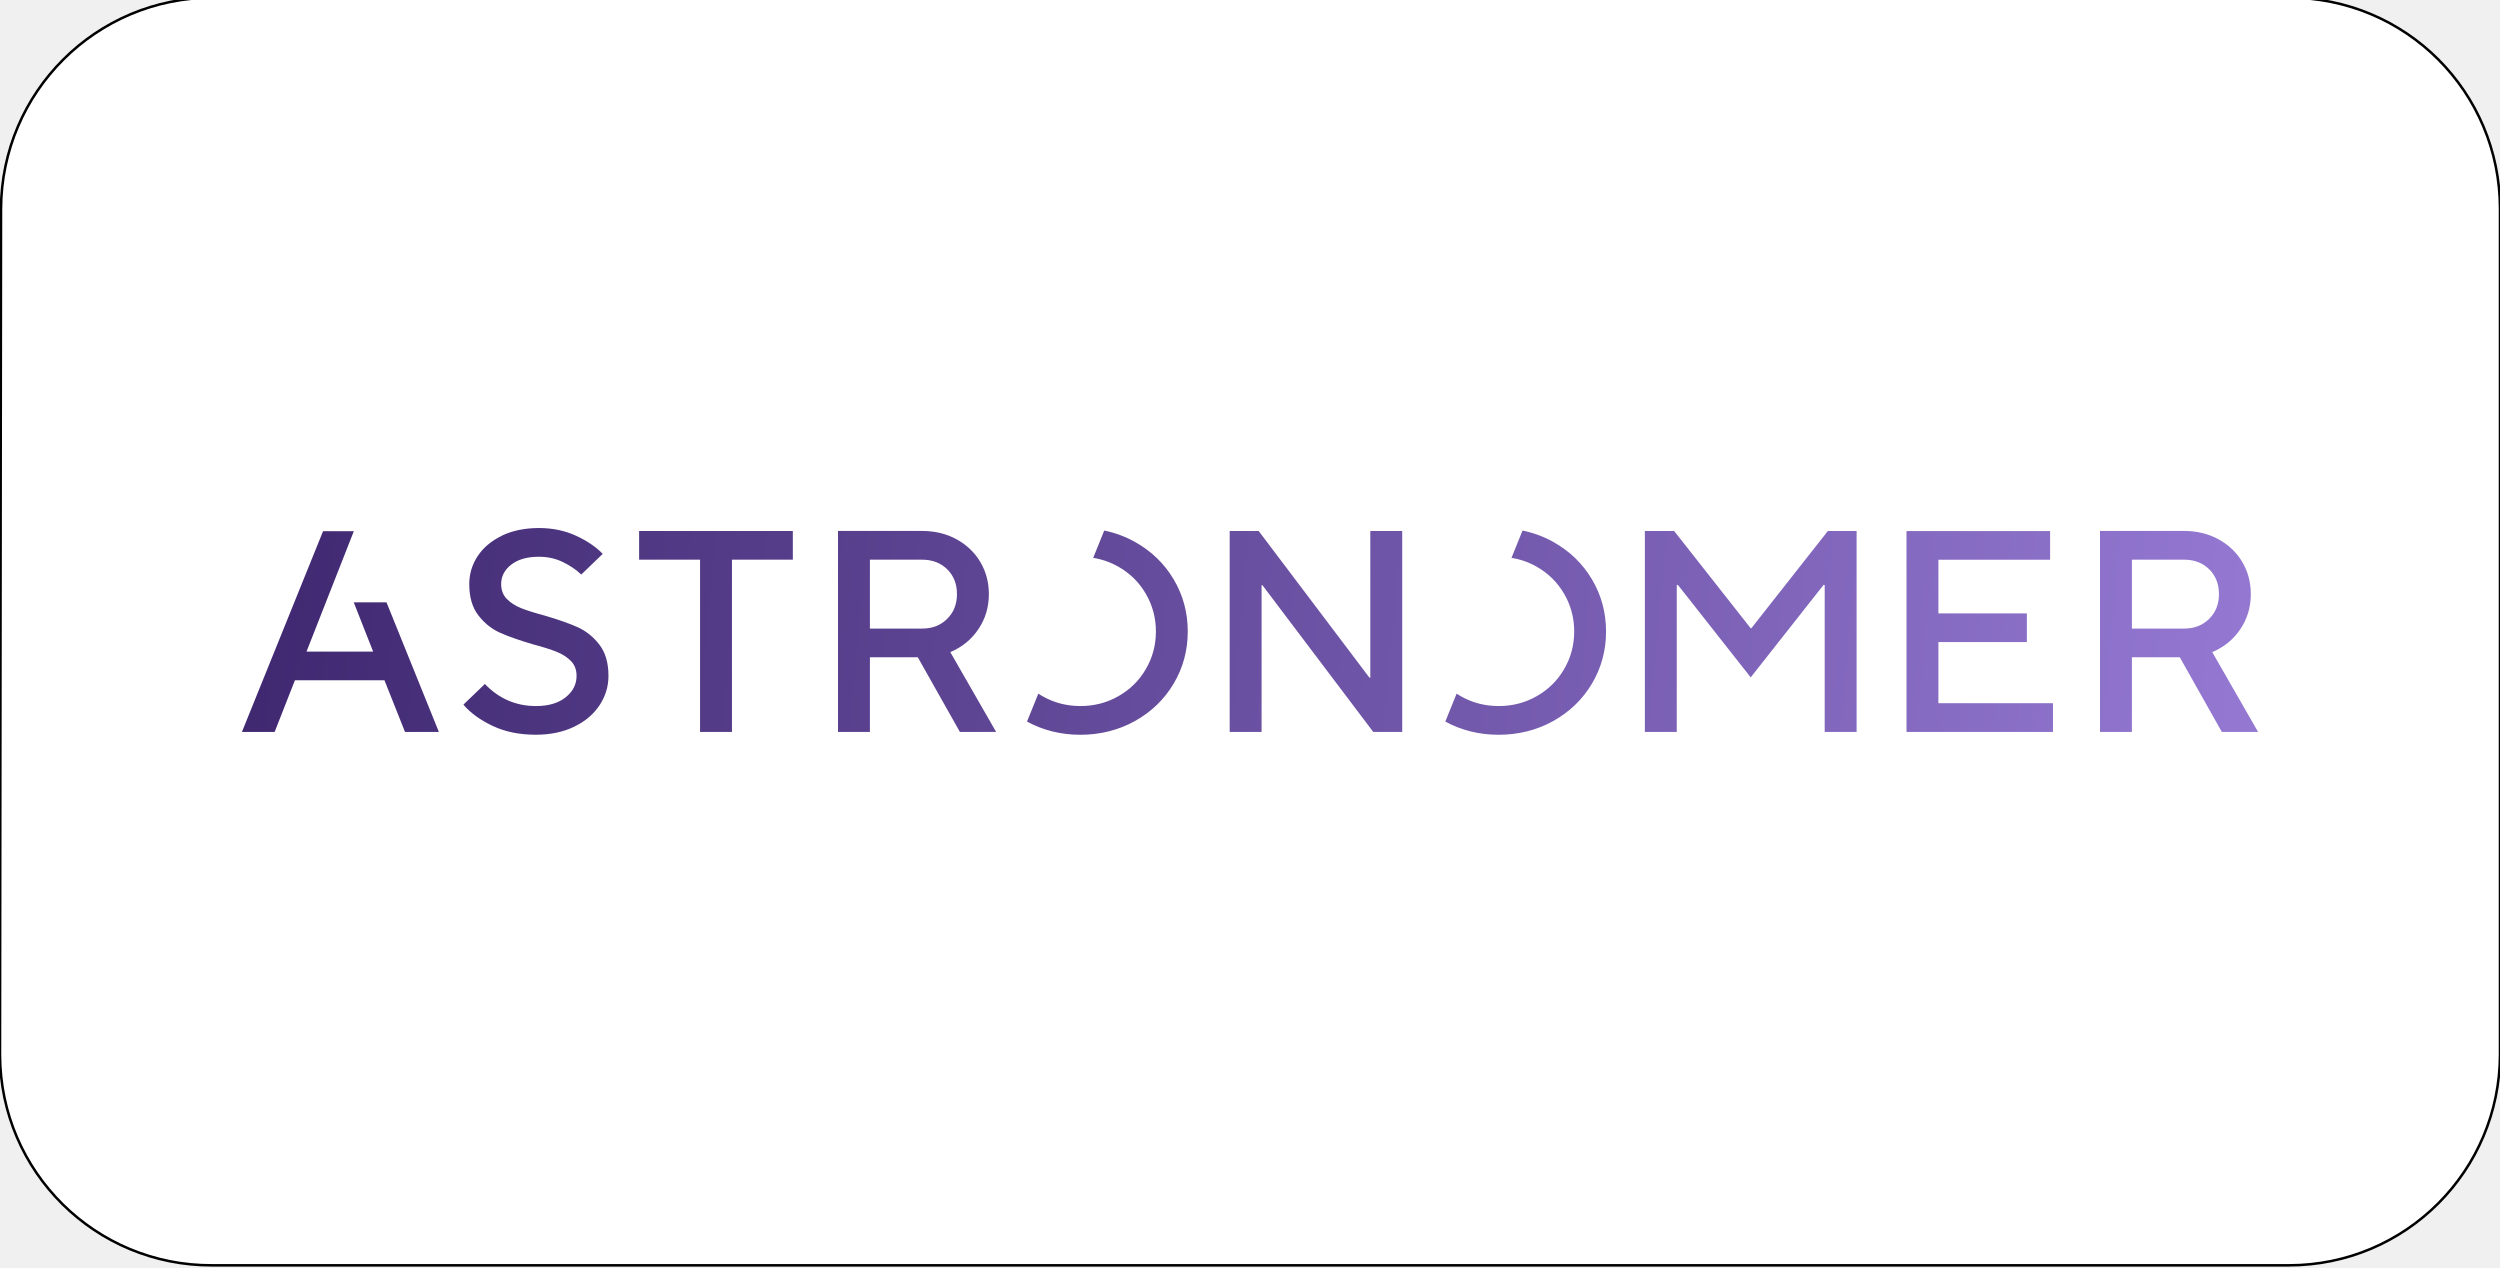
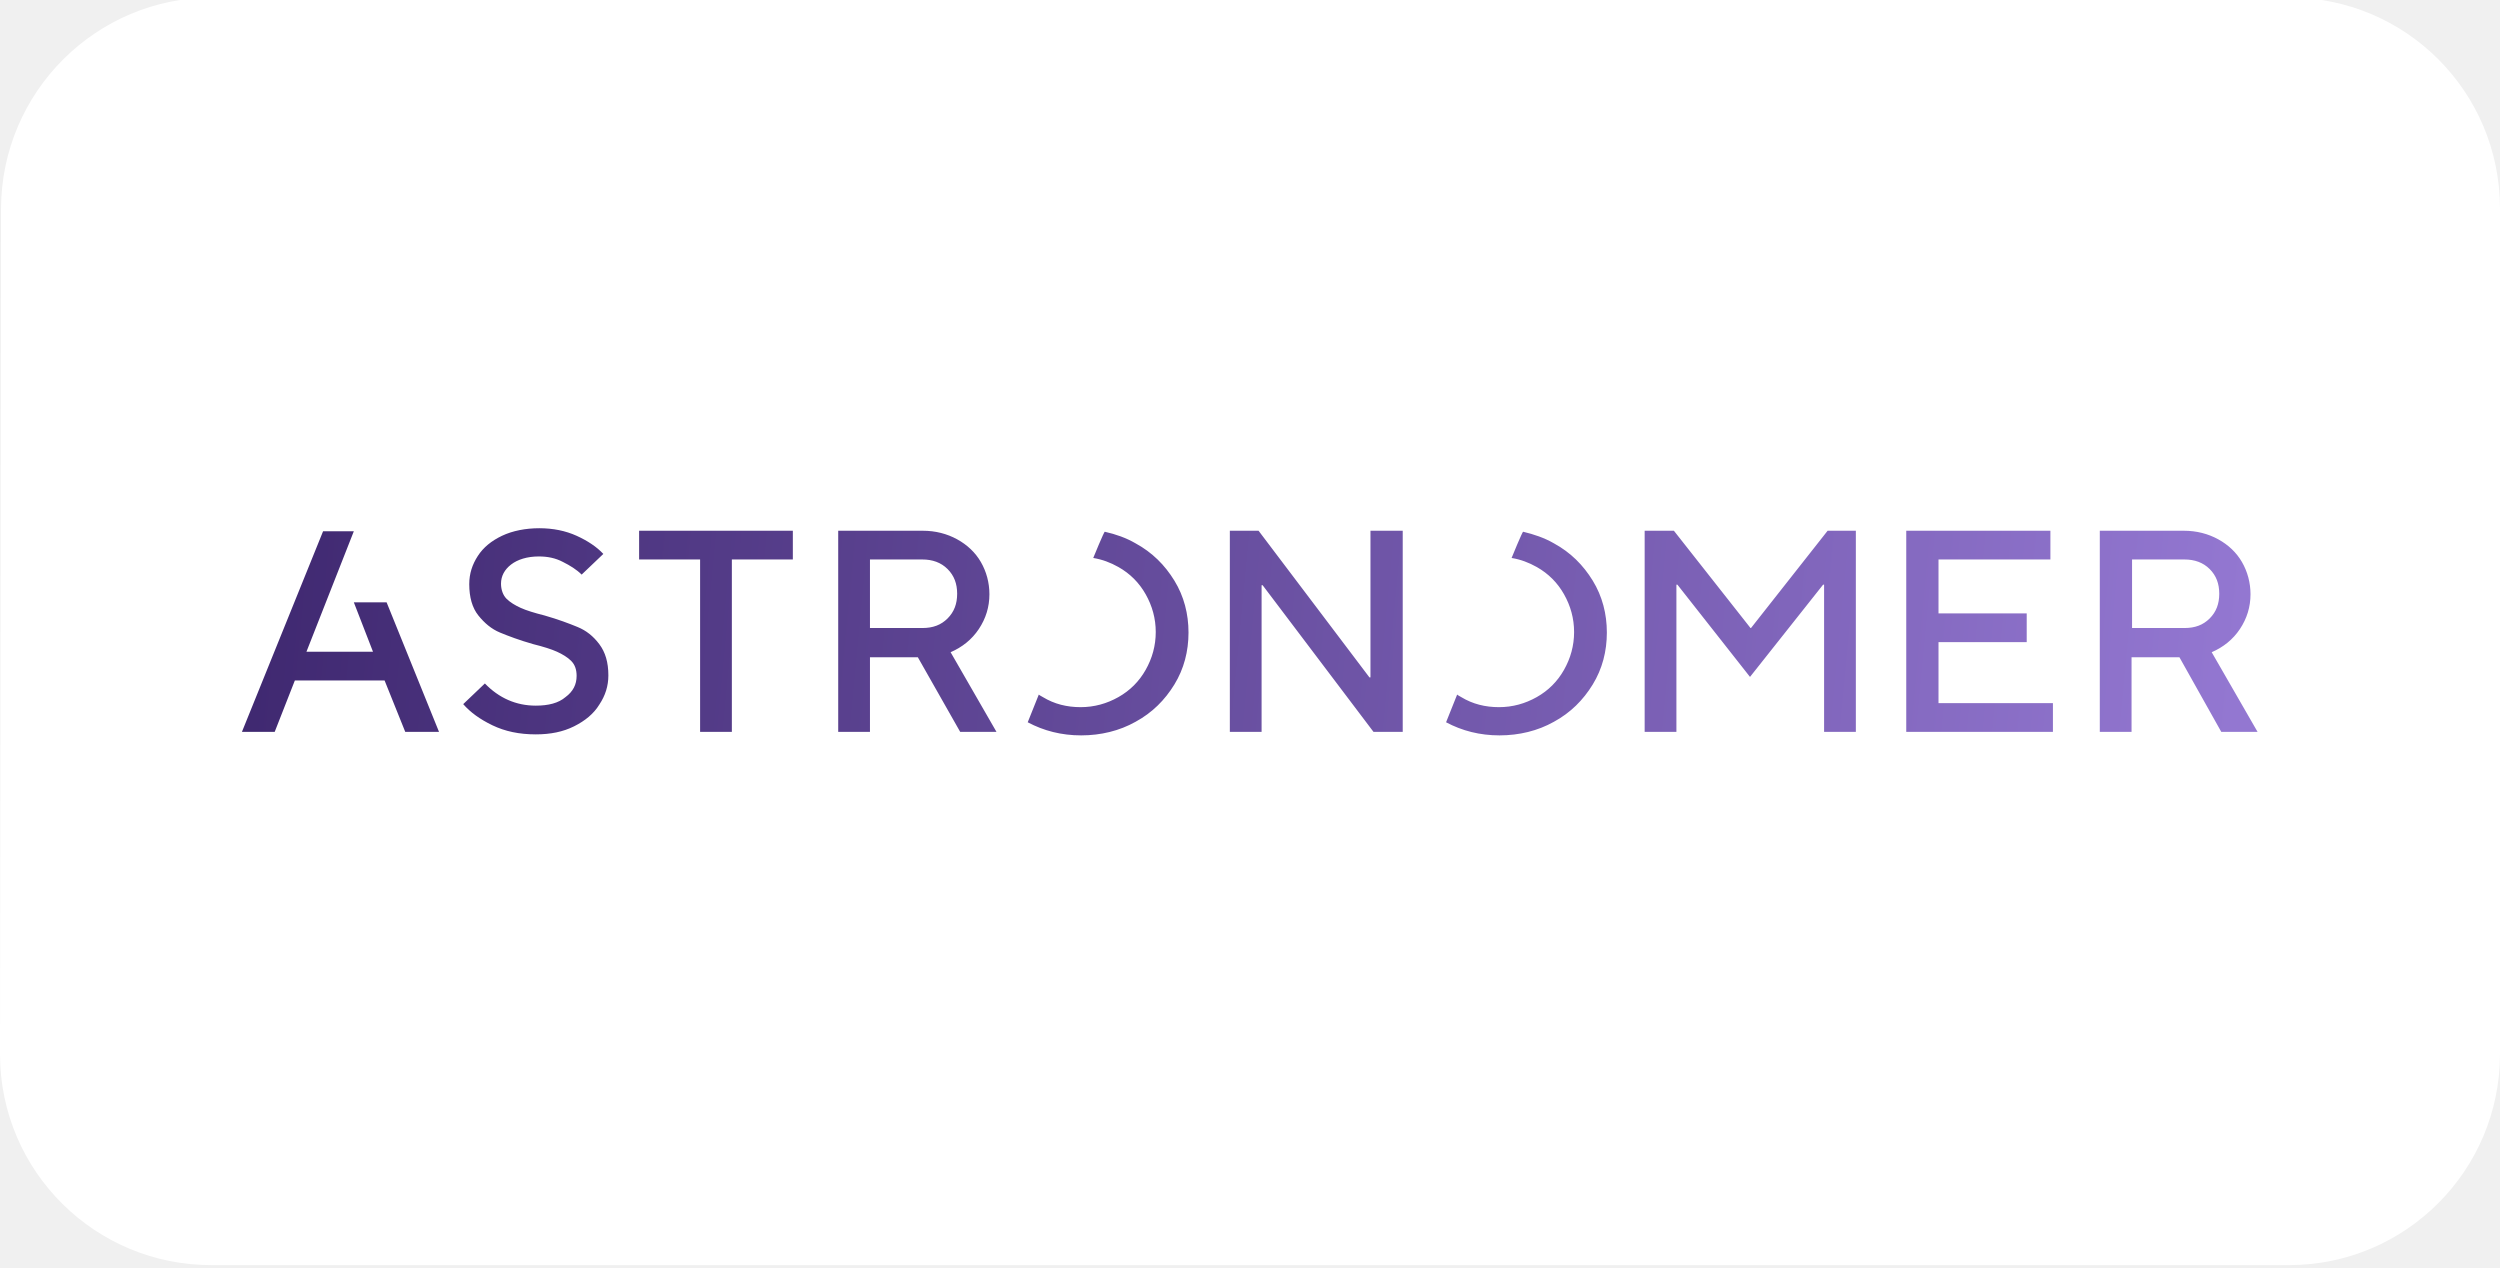
- <svg xmlns="http://www.w3.org/2000/svg" id="Layer_2" viewBox="0 0 496 251.4">
-   <defs>
-     <style>.cls-1{fill:#fff;stroke:#000;stroke-miterlimit:10;stroke-width:.5px;}.cls-1,.cls-2{fill-rule:evenodd;}.cls-2{fill:url(#linear-gradient);stroke-width:0px;}</style>
-     <linearGradient id="linear-gradient" x1=".48" y1="243.95" x2="1.49" y2="243.94" gradientTransform="translate(-148 10127.1) scale(400 -41)" gradientUnits="userSpaceOnUse">
-       <stop offset="0" stop-color="#3f2870" />
-       <stop offset="1" stop-color="#9377d1" />
-     </linearGradient>
-   </defs>
+ <svg xmlns="http://www.w3.org/2000/svg" version="1.1" id="Layer_2_00000176014759464633046900000000418086197475753353_" x="0px" y="0px" viewBox="0 0 496 251.4" style="enable-background:new 0 0 496 251.4;" xml:space="preserve">
+   <style type="text/css">
+ 	.st0{fill-rule:evenodd;clip-rule:evenodd;fill:#FFFFFF;}
+ 	.st1{fill-rule:evenodd;clip-rule:evenodd;fill:url(#SVGID_1_);}
+ </style>
  <g id="Layer_1-2">
-     <path class="cls-1" d="m.2,41.44H.2C.3,18.24,19.1-.46,42.2-.46h411.9c23.2,0,41.9,18.7,41.9,41.9h0v167.7c0,23.1-18.7,41.9-41.9,41.9H42.1c-23.1.1-42-18.5-42.1-41.7v-.2L.2,41.44Z" />
+     <path class="st0" d="M0.2,41.4L0.2,41.4c0.1-23.2,18.9-41.9,42-41.9h411.9c23.2,0,41.9,18.7,41.9,41.9l0,0v167.7   c0,23.1-18.7,41.9-41.9,41.9h-412C19,251.1,0.1,232.5,0,209.3v-0.2L0.2,41.4z" />
    <g id="Symbols">
      <g id="astronomer-logo">
-         <path class="cls-2" d="m99.58,106.29c-2.09,1.01-3.69,2.35-4.81,4.04-1.11,1.69-1.67,3.54-1.67,5.55,0,2.58.6,4.65,1.81,6.21,1.21,1.56,2.64,2.7,4.29,3.44,1.65.74,3.84,1.51,6.56,2.31,1.99.53,3.56,1.02,4.69,1.48,1.13.46,2.07,1.06,2.82,1.82.75.76,1.12,1.75,1.12,2.96,0,1.67-.72,3.09-2.16,4.24-1.44,1.16-3.41,1.74-5.9,1.74-3.95,0-7.33-1.46-10.13-4.38l-4.26,4.1c1.38,1.63,3.31,3.04,5.78,4.21,2.47,1.18,5.34,1.76,8.6,1.76,2.88,0,5.41-.53,7.6-1.59,2.19-1.06,3.86-2.49,5.04-4.27,1.17-1.78,1.76-3.72,1.76-5.81,0-2.58-.6-4.65-1.81-6.21-1.21-1.56-2.64-2.7-4.29-3.45-1.65-.74-3.84-1.51-6.56-2.31-2-.53-3.56-1.03-4.69-1.48-1.13-.46-2.07-1.06-2.82-1.82-.75-.76-1.12-1.75-1.12-2.96,0-1.52.66-2.8,1.99-3.84s3.16-1.57,5.5-1.57c1.73,0,3.31.35,4.75,1.05,1.44.7,2.66,1.53,3.65,2.48l4.26-4.1c-1.3-1.37-3.06-2.56-5.27-3.59-2.21-1.02-4.67-1.54-7.39-1.54s-5.25.5-7.34,1.51h0Zm200.3,4.39c1.77.28,3.44.87,5.01,1.76,2.3,1.31,4.11,3.1,5.44,5.38,1.32,2.28,1.99,4.76,1.99,7.46s-.66,5.18-1.99,7.46c-1.32,2.28-3.14,4.07-5.44,5.38-2.3,1.31-4.81,1.96-7.54,1.96s-5.24-.65-7.54-1.96c-.28-.16-.56-.33-.82-.5l-2.24,5.54c3.2,1.74,6.74,2.62,10.6,2.62s7.56-.91,10.82-2.73c3.26-1.82,5.82-4.3,7.68-7.43,1.86-3.13,2.79-6.58,2.79-10.33s-.93-7.2-2.79-10.34c-1.86-3.13-4.42-5.61-7.68-7.43-1.91-1.07-3.95-1.82-6.1-2.26l-2.19,5.42Zm-82.99,0c1.77.28,3.44.87,5.01,1.76,2.3,1.31,4.12,3.1,5.44,5.38,1.32,2.28,1.99,4.76,1.99,7.46s-.66,5.18-1.99,7.46c-1.32,2.28-3.14,4.07-5.44,5.38-2.3,1.31-4.82,1.96-7.54,1.96s-5.24-.65-7.54-1.96c-.28-.16-.56-.33-.82-.5l-2.24,5.54c3.2,1.74,6.74,2.62,10.6,2.62s7.56-.91,10.82-2.73c3.26-1.82,5.82-4.3,7.68-7.43,1.86-3.13,2.79-6.58,2.79-10.33s-.93-7.2-2.79-10.34c-1.86-3.13-4.42-5.61-7.68-7.43-1.91-1.07-3.95-1.82-6.1-2.26l-2.19,5.42Zm199.75-5.33v39.86h6.33v-14.81h9.5l8.34,14.81h7.19l-9.09-15.83c2.34-.99,4.2-2.51,5.58-4.56,1.38-2.05,2.07-4.37,2.07-6.95,0-2.35-.57-4.48-1.7-6.38-1.13-1.9-2.7-3.4-4.72-4.5-2.01-1.1-4.29-1.65-6.82-1.65h-16.69Zm6.33,5.69h10.36c2.03,0,3.69.64,4.98,1.91,1.28,1.27,1.93,2.91,1.93,4.92s-.64,3.61-1.93,4.9c-1.29,1.29-2.94,1.94-4.98,1.94h-10.36v-13.67Zm-44.72-5.69v39.86h29.06v-5.69h-22.73v-12.13h17.55v-5.69h-17.55v-10.65h22.16v-5.69h-28.49Zm-15.6,0l-15.19,19.3h-.12l-15.19-19.3h-5.81v39.86h6.33v-29.16h.23l14.44,18.34,14.45-18.34h.23v29.16h6.33v-39.86h-5.7Zm-90.78,0v29.1h-.17l-21.98-29.1h-5.75v39.86h6.33v-29.1h.17l21.98,29.1h5.75v-39.86h-6.33Zm-105.61,0v39.86h6.33v-14.81h9.5l8.35,14.81h7.19l-9.09-15.83c2.34-.99,4.2-2.51,5.58-4.56,1.38-2.05,2.07-4.37,2.07-6.95,0-2.35-.57-4.48-1.7-6.38-1.13-1.9-2.7-3.4-4.72-4.5-2.01-1.1-4.29-1.65-6.82-1.65h-16.69Zm6.33,5.69h10.36c2.03,0,3.69.64,4.98,1.91,1.29,1.27,1.93,2.91,1.93,4.92s-.64,3.61-1.93,4.9c-1.29,1.29-2.94,1.94-4.98,1.94h-10.36v-13.67Zm-45.79-5.69v5.69h12.09v34.17h6.33v-34.17h12.08v-5.69h-30.5Zm-62.71.05l-16.09,39.81h6.49l4.02-10.24h17.77l4.07,10.24h6.72l-10.39-25.71h-6.5l3.85,9.78h-13.22l9.39-23.89h-6.12Z" />
+         <linearGradient id="SVGID_1_" gradientUnits="userSpaceOnUse" x1="-48.398" y1="310.136" x2="-47.388" y2="310.146" gradientTransform="matrix(400 0 0 41 19403 -12590.384)">
+           <stop offset="0" style="stop-color:#3F2870" />
+           <stop offset="1" style="stop-color:#9377D1" />
+         </linearGradient>
+         <path class="st1" d="M99.6,106.3c-2.1,1-3.7,2.3-4.8,4c-1.1,1.7-1.7,3.5-1.7,5.6c0,2.6,0.6,4.7,1.8,6.2s2.6,2.7,4.3,3.4     c1.7,0.7,3.8,1.5,6.6,2.3c2,0.5,3.6,1,4.7,1.5c1.1,0.5,2.1,1.1,2.8,1.8c0.8,0.8,1.1,1.8,1.1,3c0,1.7-0.7,3.1-2.2,4.2     c-1.4,1.2-3.4,1.7-5.9,1.7c-3.9,0-7.3-1.5-10.1-4.4l-4.3,4.1c1.4,1.6,3.3,3,5.8,4.2c2.5,1.2,5.3,1.8,8.6,1.8     c2.9,0,5.4-0.5,7.6-1.6s3.9-2.5,5-4.3c1.2-1.8,1.8-3.7,1.8-5.8c0-2.6-0.6-4.6-1.8-6.2c-1.2-1.6-2.6-2.7-4.3-3.4     c-1.7-0.7-3.8-1.5-6.6-2.3c-2-0.5-3.6-1-4.7-1.5c-1.1-0.5-2.1-1.1-2.8-1.8s-1.1-1.8-1.1-3c0-1.5,0.7-2.8,2-3.8s3.2-1.6,5.5-1.6     c1.7,0,3.3,0.3,4.8,1.1c1.4,0.7,2.7,1.5,3.7,2.5l4.3-4.1c-1.3-1.4-3.1-2.6-5.3-3.6c-2.2-1-4.7-1.5-7.4-1.5     S101.7,105.3,99.6,106.3L99.6,106.3L99.6,106.3z M299.9,110.7c1.8,0.3,3.4,0.9,5,1.8c2.3,1.3,4.1,3.1,5.4,5.4     c1.3,2.3,2,4.8,2,7.5s-0.7,5.2-2,7.5c-1.3,2.3-3.1,4.1-5.4,5.4s-4.8,2-7.5,2s-5.2-0.6-7.5-2c-0.3-0.2-0.6-0.3-0.8-0.5l-2.2,5.5     c3.2,1.7,6.7,2.6,10.6,2.6s7.6-0.9,10.8-2.7c3.3-1.8,5.8-4.3,7.7-7.4c1.9-3.1,2.8-6.6,2.8-10.3s-0.9-7.2-2.8-10.3     c-1.9-3.1-4.4-5.6-7.7-7.4c-1.9-1.1-4-1.8-6.1-2.3C302.1,105.3,299.9,110.7,299.9,110.7z M216.9,110.7c1.8,0.3,3.4,0.9,5,1.8     c2.3,1.3,4.1,3.1,5.4,5.4s2,4.8,2,7.5s-0.7,5.2-2,7.5c-1.3,2.3-3.1,4.1-5.4,5.4s-4.8,2-7.5,2s-5.2-0.6-7.5-2     c-0.3-0.2-0.6-0.3-0.8-0.5l-2.2,5.5c3.2,1.7,6.7,2.6,10.6,2.6s7.6-0.9,10.8-2.7c3.3-1.8,5.8-4.3,7.7-7.4     c1.9-3.1,2.8-6.6,2.8-10.3s-0.9-7.2-2.8-10.3c-1.9-3.1-4.4-5.6-7.7-7.4c-1.9-1.1-3.9-1.8-6.1-2.3     C219.1,105.3,216.9,110.7,216.9,110.7z M416.6,105.3v39.9h6.3v-14.8h9.5l8.3,14.8h7.2l-9.1-15.8c2.3-1,4.2-2.5,5.6-4.6     c1.4-2.1,2.1-4.4,2.1-6.9c0-2.3-0.6-4.5-1.7-6.4c-1.1-1.9-2.7-3.4-4.7-4.5c-2-1.1-4.3-1.7-6.8-1.7L416.6,105.3L416.6,105.3z      M423,111h10.4c2,0,3.7,0.6,5,1.9c1.3,1.3,1.9,2.9,1.9,4.9s-0.6,3.6-1.9,4.9c-1.3,1.3-2.9,1.9-5,1.9H423     C423,124.7,423,111,423,111z M378.2,105.3v39.9h29.1v-5.7h-22.7v-12.1h17.5v-5.7h-17.5V111h22.2v-5.7L378.2,105.3L378.2,105.3z      M362.6,105.3l-15.2,19.3h-0.1l-15.2-19.3h-5.8v39.9h6.3V116h0.2l14.4,18.3l14.5-18.3h0.2v29.2h6.3v-39.9     C368.4,105.3,362.6,105.3,362.6,105.3z M271.9,105.3v29.1h-0.2l-22-29.1H244v39.9h6.3v-29.1h0.2l22,29.1h5.8v-39.9     C278.2,105.3,271.9,105.3,271.9,105.3z M166.3,105.3v39.9h6.3v-14.8h9.5l8.4,14.8h7.2l-9.1-15.8c2.3-1,4.2-2.5,5.6-4.6     c1.4-2.1,2.1-4.4,2.1-6.9c0-2.3-0.6-4.5-1.7-6.4c-1.1-1.9-2.7-3.4-4.7-4.5c-2-1.1-4.3-1.7-6.8-1.7L166.3,105.3L166.3,105.3z      M172.6,111h10.4c2,0,3.7,0.6,5,1.9c1.3,1.3,1.9,2.9,1.9,4.9s-0.6,3.6-1.9,4.9s-2.9,1.9-5,1.9h-10.4     C172.6,124.7,172.6,111,172.6,111z M126.8,105.3v5.7h12.1v34.2h6.3V111h12.1v-5.7C157.3,105.3,126.8,105.3,126.8,105.3z      M64.1,105.4L48,145.2h6.5l4-10.2h17.8l4.1,10.2h6.7l-10.4-25.7h-6.5l3.8,9.8H60.8l9.4-23.9L64.1,105.4L64.1,105.4z" />
      </g>
    </g>
  </g>
</svg>
